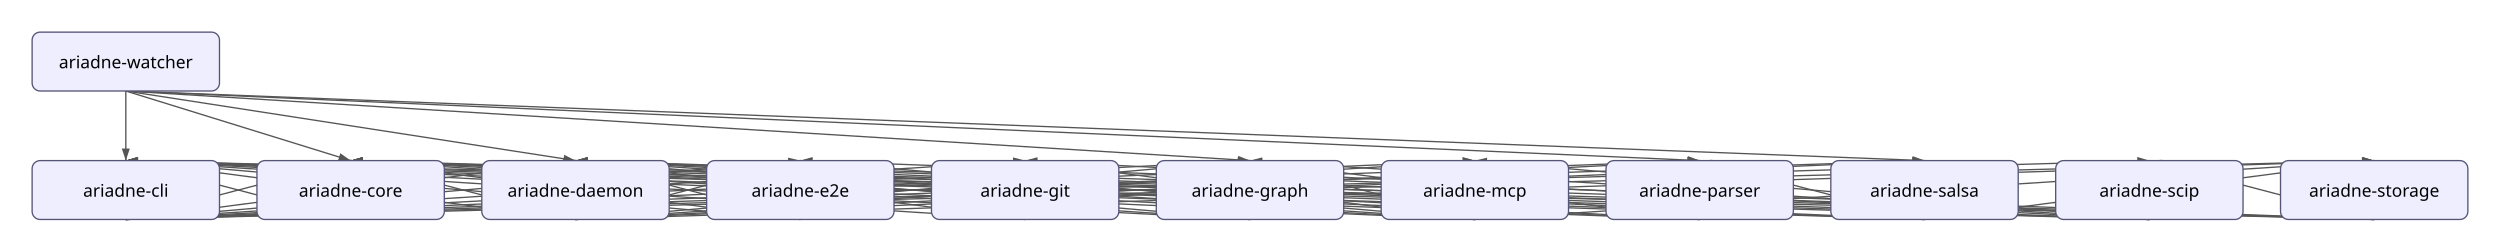
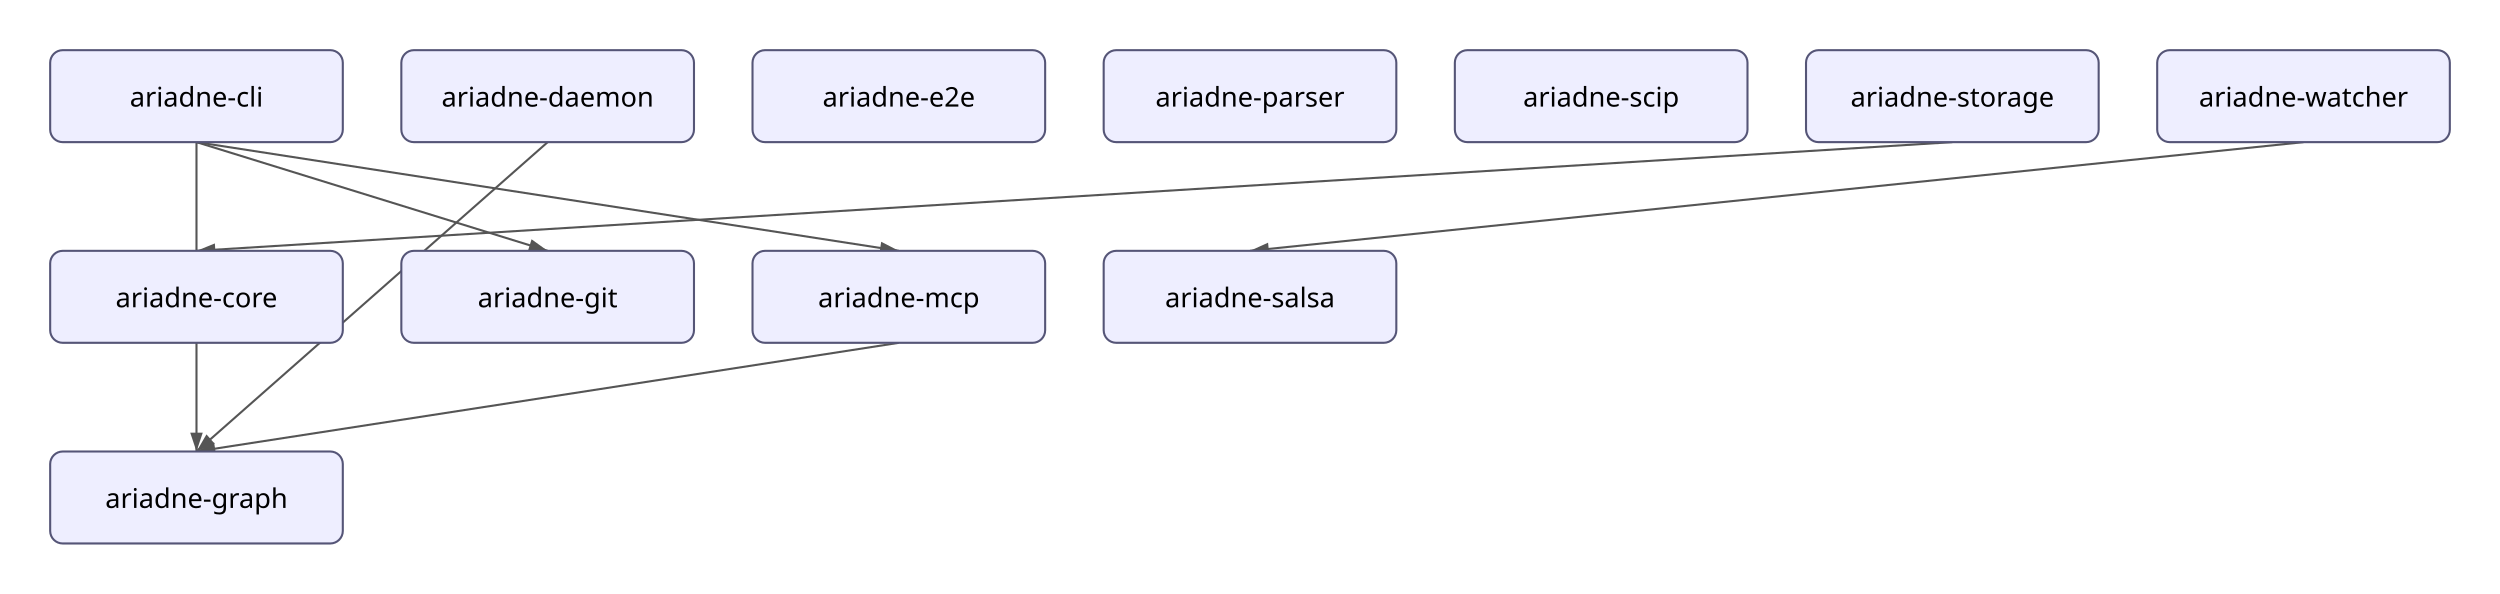
- <svg xmlns="http://www.w3.org/2000/svg" viewBox="0 0 1868 188" width="1868" height="188">
+ <svg xmlns="http://www.w3.org/2000/svg" viewBox="0 0 1196 284" width="1196" height="284">
  <defs>
    <marker id="arrow" markerWidth="10" markerHeight="10" refX="9" refY="3" orient="auto" markerUnits="strokeWidth">
      <polygon points="0,0 9,3 0,6" fill="#555" />
    </marker>
  </defs>
-   <line x1="94" y1="164" x2="430" y2="120" stroke="#555" marker-end="url(#arrow)" />
-   <line x1="94" y1="164" x2="262" y2="120" stroke="#555" marker-end="url(#arrow)" />
-   <line x1="94" y1="164" x2="1102" y2="120" stroke="#555" marker-end="url(#arrow)" />
-   <line x1="94" y1="164" x2="934" y2="120" stroke="#555" marker-end="url(#arrow)" />
-   <line x1="94" y1="164" x2="1774" y2="120" stroke="#555" marker-end="url(#arrow)" />
-   <line x1="94" y1="164" x2="1270" y2="120" stroke="#555" marker-end="url(#arrow)" />
-   <line x1="94" y1="164" x2="1438" y2="120" stroke="#555" marker-end="url(#arrow)" />
-   <line x1="94" y1="164" x2="1606" y2="120" stroke="#555" marker-end="url(#arrow)" />
-   <line x1="94" y1="164" x2="598" y2="120" stroke="#555" marker-end="url(#arrow)" />
-   <line x1="94" y1="164" x2="766" y2="120" stroke="#555" marker-end="url(#arrow)" />
-   <line x1="430" y1="164" x2="94" y2="120" stroke="#555" marker-end="url(#arrow)" />
-   <line x1="430" y1="164" x2="262" y2="120" stroke="#555" marker-end="url(#arrow)" />
-   <line x1="430" y1="164" x2="1102" y2="120" stroke="#555" marker-end="url(#arrow)" />
-   <line x1="430" y1="164" x2="934" y2="120" stroke="#555" marker-end="url(#arrow)" />
-   <line x1="430" y1="164" x2="1774" y2="120" stroke="#555" marker-end="url(#arrow)" />
-   <line x1="430" y1="164" x2="1270" y2="120" stroke="#555" marker-end="url(#arrow)" />
-   <line x1="430" y1="164" x2="1438" y2="120" stroke="#555" marker-end="url(#arrow)" />
-   <line x1="430" y1="164" x2="598" y2="120" stroke="#555" marker-end="url(#arrow)" />
-   <line x1="262" y1="164" x2="94" y2="120" stroke="#555" marker-end="url(#arrow)" />
-   <line x1="1102" y1="164" x2="94" y2="120" stroke="#555" marker-end="url(#arrow)" />
-   <line x1="1102" y1="164" x2="430" y2="120" stroke="#555" marker-end="url(#arrow)" />
-   <line x1="1102" y1="164" x2="262" y2="120" stroke="#555" marker-end="url(#arrow)" />
-   <line x1="1102" y1="164" x2="934" y2="120" stroke="#555" marker-end="url(#arrow)" />
-   <line x1="1102" y1="164" x2="1774" y2="120" stroke="#555" marker-end="url(#arrow)" />
-   <line x1="1102" y1="164" x2="598" y2="120" stroke="#555" marker-end="url(#arrow)" />
-   <line x1="1102" y1="164" x2="766" y2="120" stroke="#555" marker-end="url(#arrow)" />
-   <line x1="934" y1="164" x2="94" y2="120" stroke="#555" marker-end="url(#arrow)" />
-   <line x1="934" y1="164" x2="430" y2="120" stroke="#555" marker-end="url(#arrow)" />
-   <line x1="934" y1="164" x2="262" y2="120" stroke="#555" marker-end="url(#arrow)" />
-   <line x1="1774" y1="164" x2="94" y2="120" stroke="#555" marker-end="url(#arrow)" />
-   <line x1="1774" y1="164" x2="430" y2="120" stroke="#555" marker-end="url(#arrow)" />
-   <line x1="1774" y1="164" x2="262" y2="120" stroke="#555" marker-end="url(#arrow)" />
-   <line x1="1774" y1="164" x2="1606" y2="120" stroke="#555" marker-end="url(#arrow)" />
-   <line x1="1774" y1="164" x2="598" y2="120" stroke="#555" marker-end="url(#arrow)" />
-   <line x1="1270" y1="164" x2="94" y2="120" stroke="#555" marker-end="url(#arrow)" />
-   <line x1="1270" y1="164" x2="430" y2="120" stroke="#555" marker-end="url(#arrow)" />
-   <line x1="1270" y1="164" x2="262" y2="120" stroke="#555" marker-end="url(#arrow)" />
-   <line x1="1270" y1="164" x2="934" y2="120" stroke="#555" marker-end="url(#arrow)" />
-   <line x1="1438" y1="164" x2="94" y2="120" stroke="#555" marker-end="url(#arrow)" />
-   <line x1="1438" y1="164" x2="430" y2="120" stroke="#555" marker-end="url(#arrow)" />
-   <line x1="1438" y1="164" x2="262" y2="120" stroke="#555" marker-end="url(#arrow)" />
-   <line x1="1438" y1="164" x2="1774" y2="120" stroke="#555" marker-end="url(#arrow)" />
-   <line x1="1438" y1="164" x2="1270" y2="120" stroke="#555" marker-end="url(#arrow)" />
-   <line x1="1606" y1="164" x2="94" y2="120" stroke="#555" marker-end="url(#arrow)" />
-   <line x1="1606" y1="164" x2="430" y2="120" stroke="#555" marker-end="url(#arrow)" />
-   <line x1="1606" y1="164" x2="262" y2="120" stroke="#555" marker-end="url(#arrow)" />
-   <line x1="1606" y1="164" x2="1102" y2="120" stroke="#555" marker-end="url(#arrow)" />
-   <line x1="1606" y1="164" x2="934" y2="120" stroke="#555" marker-end="url(#arrow)" />
-   <line x1="1606" y1="164" x2="766" y2="120" stroke="#555" marker-end="url(#arrow)" />
-   <line x1="598" y1="164" x2="94" y2="120" stroke="#555" marker-end="url(#arrow)" />
-   <line x1="598" y1="164" x2="430" y2="120" stroke="#555" marker-end="url(#arrow)" />
-   <line x1="598" y1="164" x2="262" y2="120" stroke="#555" marker-end="url(#arrow)" />
-   <line x1="94" y1="68" x2="94" y2="120" stroke="#555" marker-end="url(#arrow)" />
+   <line x1="94" y1="68" x2="94" y2="216" stroke="#555" marker-end="url(#arrow)" />
  <line x1="94" y1="68" x2="430" y2="120" stroke="#555" marker-end="url(#arrow)" />
  <line x1="94" y1="68" x2="262" y2="120" stroke="#555" marker-end="url(#arrow)" />
-   <line x1="94" y1="68" x2="934" y2="120" stroke="#555" marker-end="url(#arrow)" />
-   <line x1="94" y1="68" x2="1270" y2="120" stroke="#555" marker-end="url(#arrow)" />
-   <line x1="94" y1="68" x2="1438" y2="120" stroke="#555" marker-end="url(#arrow)" />
-   <line x1="766" y1="164" x2="94" y2="120" stroke="#555" marker-end="url(#arrow)" />
-   <line x1="766" y1="164" x2="430" y2="120" stroke="#555" marker-end="url(#arrow)" />
+   <line x1="430" y1="164" x2="94" y2="216" stroke="#555" marker-end="url(#arrow)" />
+   <line x1="262" y1="68" x2="94" y2="216" stroke="#555" marker-end="url(#arrow)" />
+   <line x1="934" y1="68" x2="94" y2="120" stroke="#555" marker-end="url(#arrow)" />
+   <line x1="1102" y1="68" x2="598" y2="120" stroke="#555" marker-end="url(#arrow)" />
  <rect x="24" y="24" width="140" height="44" rx="6" fill="#eef" stroke="#557" />
-   <text x="94" y="51" text-anchor="middle" font-family="sans-serif" font-size="13">ariadne-watcher</text>
+   <text x="94" y="51" text-anchor="middle" font-family="sans-serif" font-size="13">ariadne-cli</text>
+   <rect x="192" y="24" width="140" height="44" rx="6" fill="#eef" stroke="#557" />
+   <text x="262" y="51" text-anchor="middle" font-family="sans-serif" font-size="13">ariadne-daemon</text>
+   <rect x="360" y="24" width="140" height="44" rx="6" fill="#eef" stroke="#557" />
+   <text x="430" y="51" text-anchor="middle" font-family="sans-serif" font-size="13">ariadne-e2e</text>
+   <rect x="528" y="24" width="140" height="44" rx="6" fill="#eef" stroke="#557" />
+   <text x="598" y="51" text-anchor="middle" font-family="sans-serif" font-size="13">ariadne-parser</text>
+   <rect x="696" y="24" width="140" height="44" rx="6" fill="#eef" stroke="#557" />
+   <text x="766" y="51" text-anchor="middle" font-family="sans-serif" font-size="13">ariadne-scip</text>
+   <rect x="864" y="24" width="140" height="44" rx="6" fill="#eef" stroke="#557" />
+   <text x="934" y="51" text-anchor="middle" font-family="sans-serif" font-size="13">ariadne-storage</text>
+   <rect x="1032" y="24" width="140" height="44" rx="6" fill="#eef" stroke="#557" />
+   <text x="1102" y="51" text-anchor="middle" font-family="sans-serif" font-size="13">ariadne-watcher</text>
  <rect x="24" y="120" width="140" height="44" rx="6" fill="#eef" stroke="#557" />
-   <text x="94" y="147" text-anchor="middle" font-family="sans-serif" font-size="13">ariadne-cli</text>
+   <text x="94" y="147" text-anchor="middle" font-family="sans-serif" font-size="13">ariadne-core</text>
  <rect x="192" y="120" width="140" height="44" rx="6" fill="#eef" stroke="#557" />
-   <text x="262" y="147" text-anchor="middle" font-family="sans-serif" font-size="13">ariadne-core</text>
+   <text x="262" y="147" text-anchor="middle" font-family="sans-serif" font-size="13">ariadne-git</text>
  <rect x="360" y="120" width="140" height="44" rx="6" fill="#eef" stroke="#557" />
-   <text x="430" y="147" text-anchor="middle" font-family="sans-serif" font-size="13">ariadne-daemon</text>
+   <text x="430" y="147" text-anchor="middle" font-family="sans-serif" font-size="13">ariadne-mcp</text>
  <rect x="528" y="120" width="140" height="44" rx="6" fill="#eef" stroke="#557" />
-   <text x="598" y="147" text-anchor="middle" font-family="sans-serif" font-size="13">ariadne-e2e</text>
-   <rect x="696" y="120" width="140" height="44" rx="6" fill="#eef" stroke="#557" />
-   <text x="766" y="147" text-anchor="middle" font-family="sans-serif" font-size="13">ariadne-git</text>
-   <rect x="864" y="120" width="140" height="44" rx="6" fill="#eef" stroke="#557" />
-   <text x="934" y="147" text-anchor="middle" font-family="sans-serif" font-size="13">ariadne-graph</text>
-   <rect x="1032" y="120" width="140" height="44" rx="6" fill="#eef" stroke="#557" />
-   <text x="1102" y="147" text-anchor="middle" font-family="sans-serif" font-size="13">ariadne-mcp</text>
-   <rect x="1200" y="120" width="140" height="44" rx="6" fill="#eef" stroke="#557" />
-   <text x="1270" y="147" text-anchor="middle" font-family="sans-serif" font-size="13">ariadne-parser</text>
-   <rect x="1368" y="120" width="140" height="44" rx="6" fill="#eef" stroke="#557" />
-   <text x="1438" y="147" text-anchor="middle" font-family="sans-serif" font-size="13">ariadne-salsa</text>
-   <rect x="1536" y="120" width="140" height="44" rx="6" fill="#eef" stroke="#557" />
-   <text x="1606" y="147" text-anchor="middle" font-family="sans-serif" font-size="13">ariadne-scip</text>
-   <rect x="1704" y="120" width="140" height="44" rx="6" fill="#eef" stroke="#557" />
-   <text x="1774" y="147" text-anchor="middle" font-family="sans-serif" font-size="13">ariadne-storage</text>
+   <text x="598" y="147" text-anchor="middle" font-family="sans-serif" font-size="13">ariadne-salsa</text>
+   <rect x="24" y="216" width="140" height="44" rx="6" fill="#eef" stroke="#557" />
+   <text x="94" y="243" text-anchor="middle" font-family="sans-serif" font-size="13">ariadne-graph</text>
</svg>
